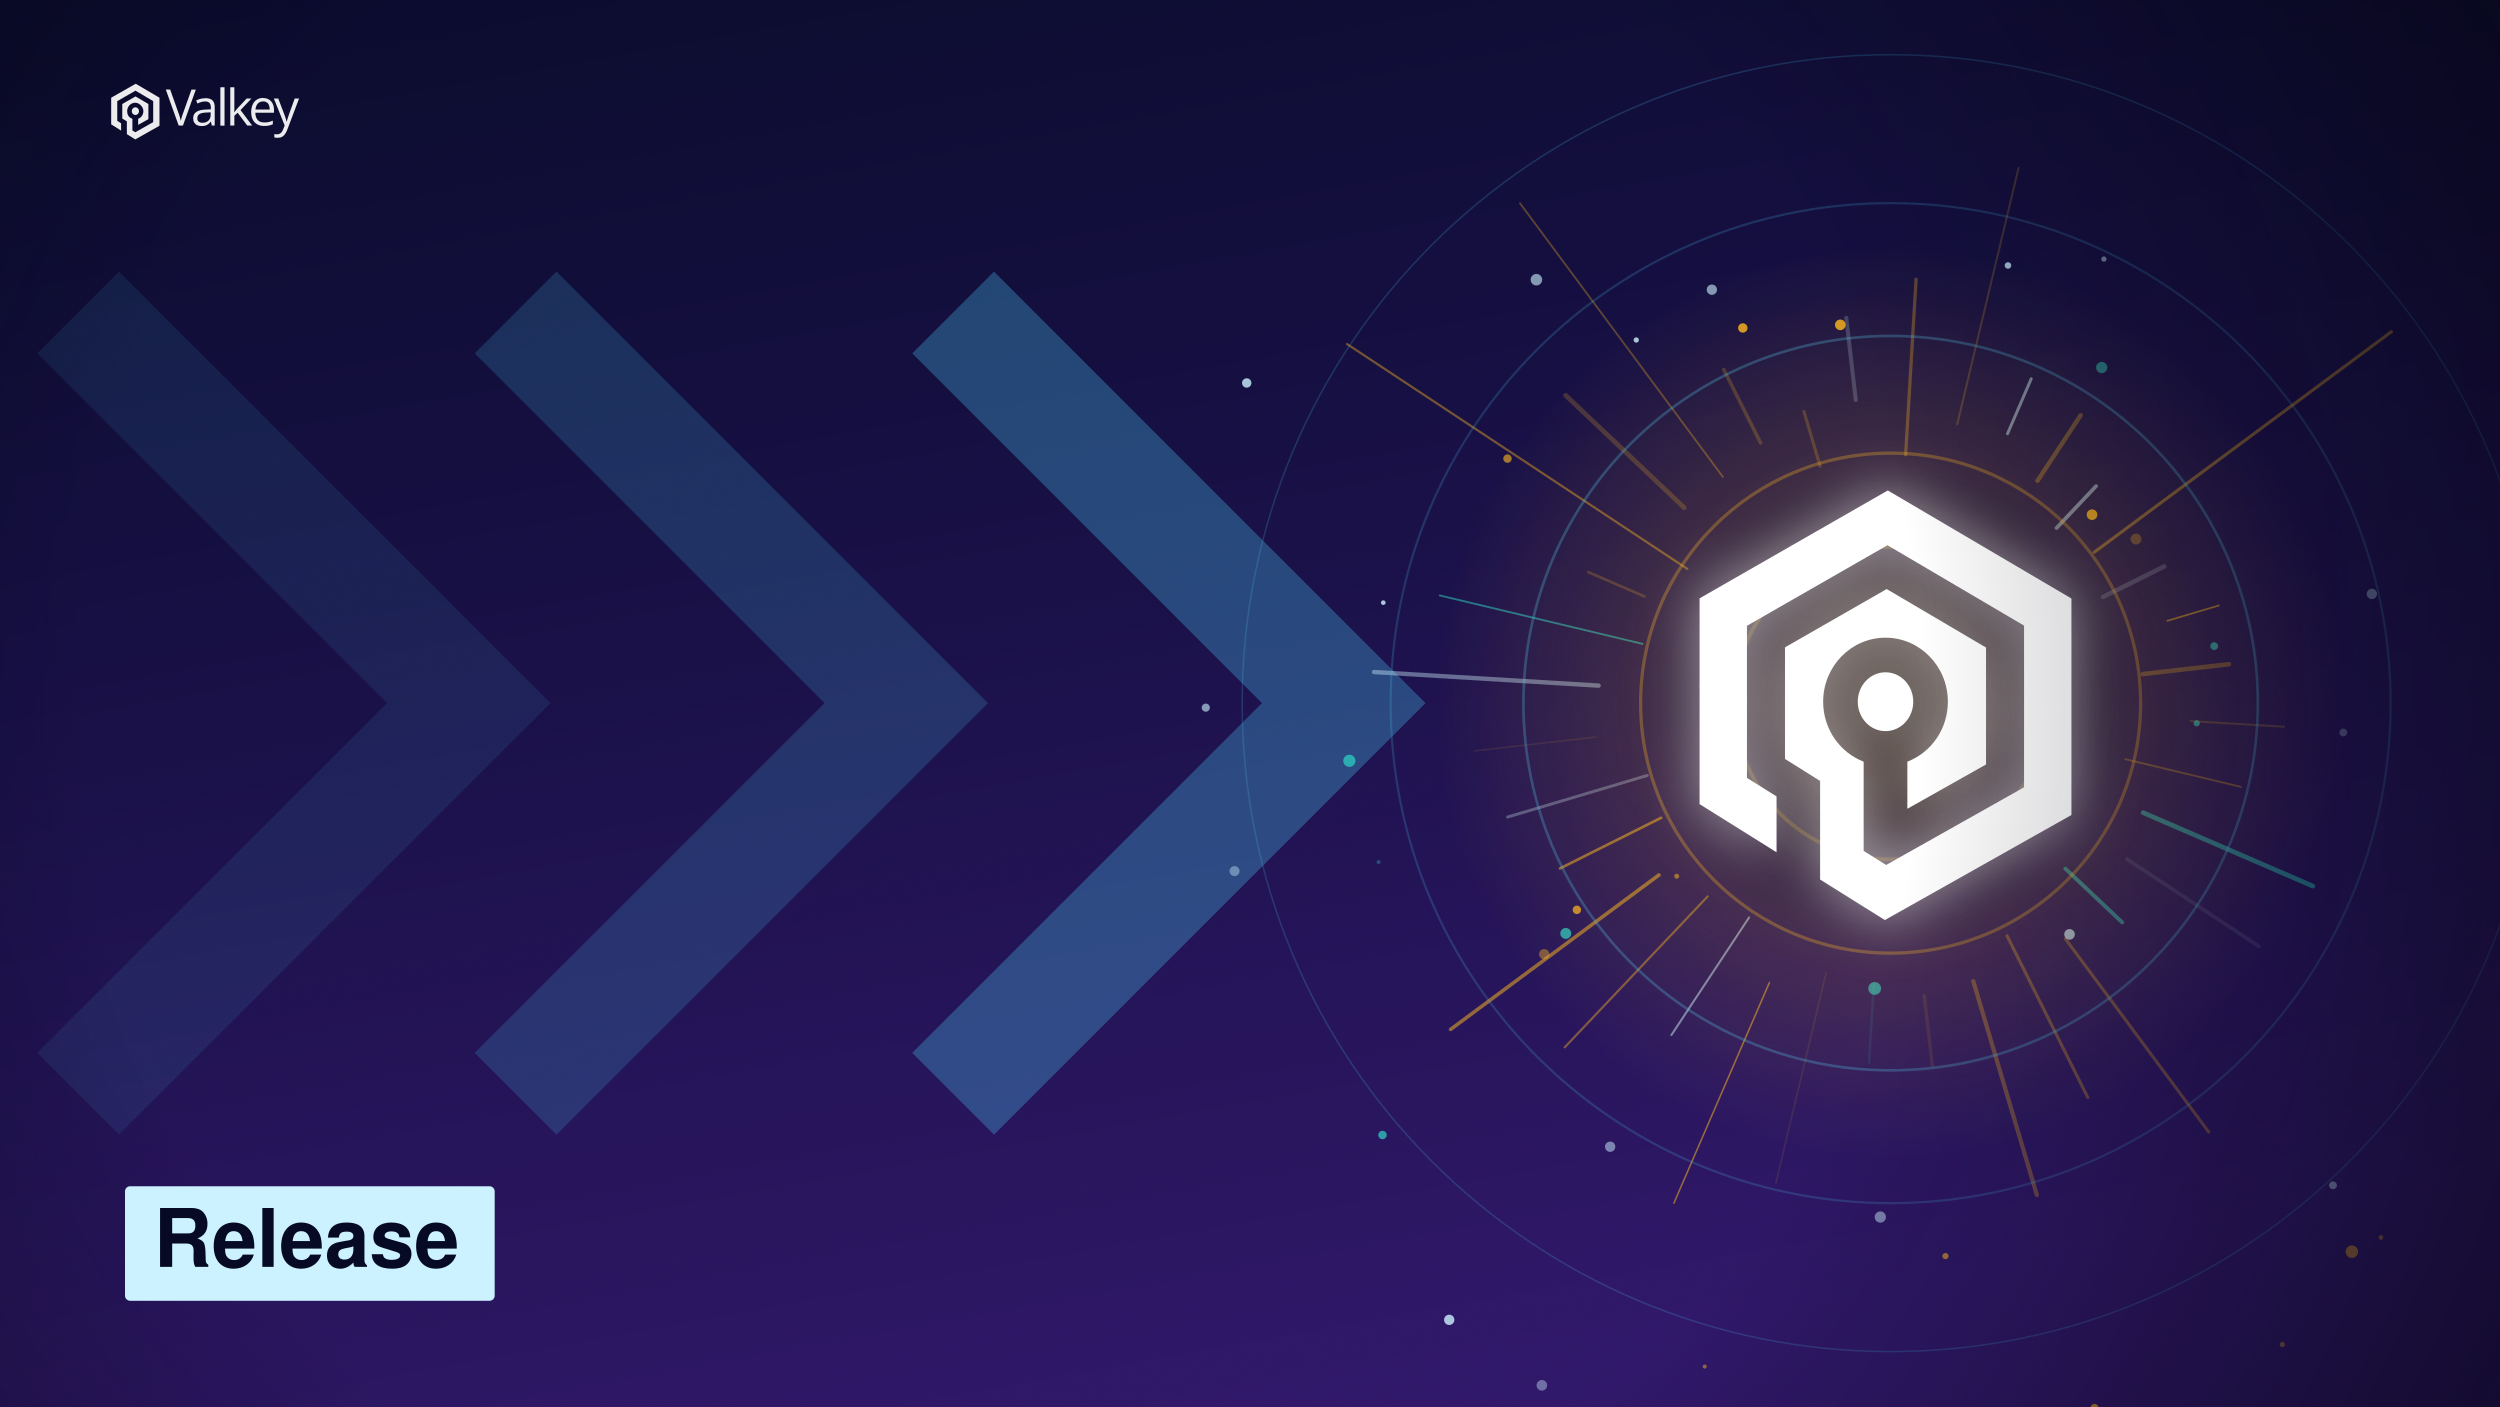
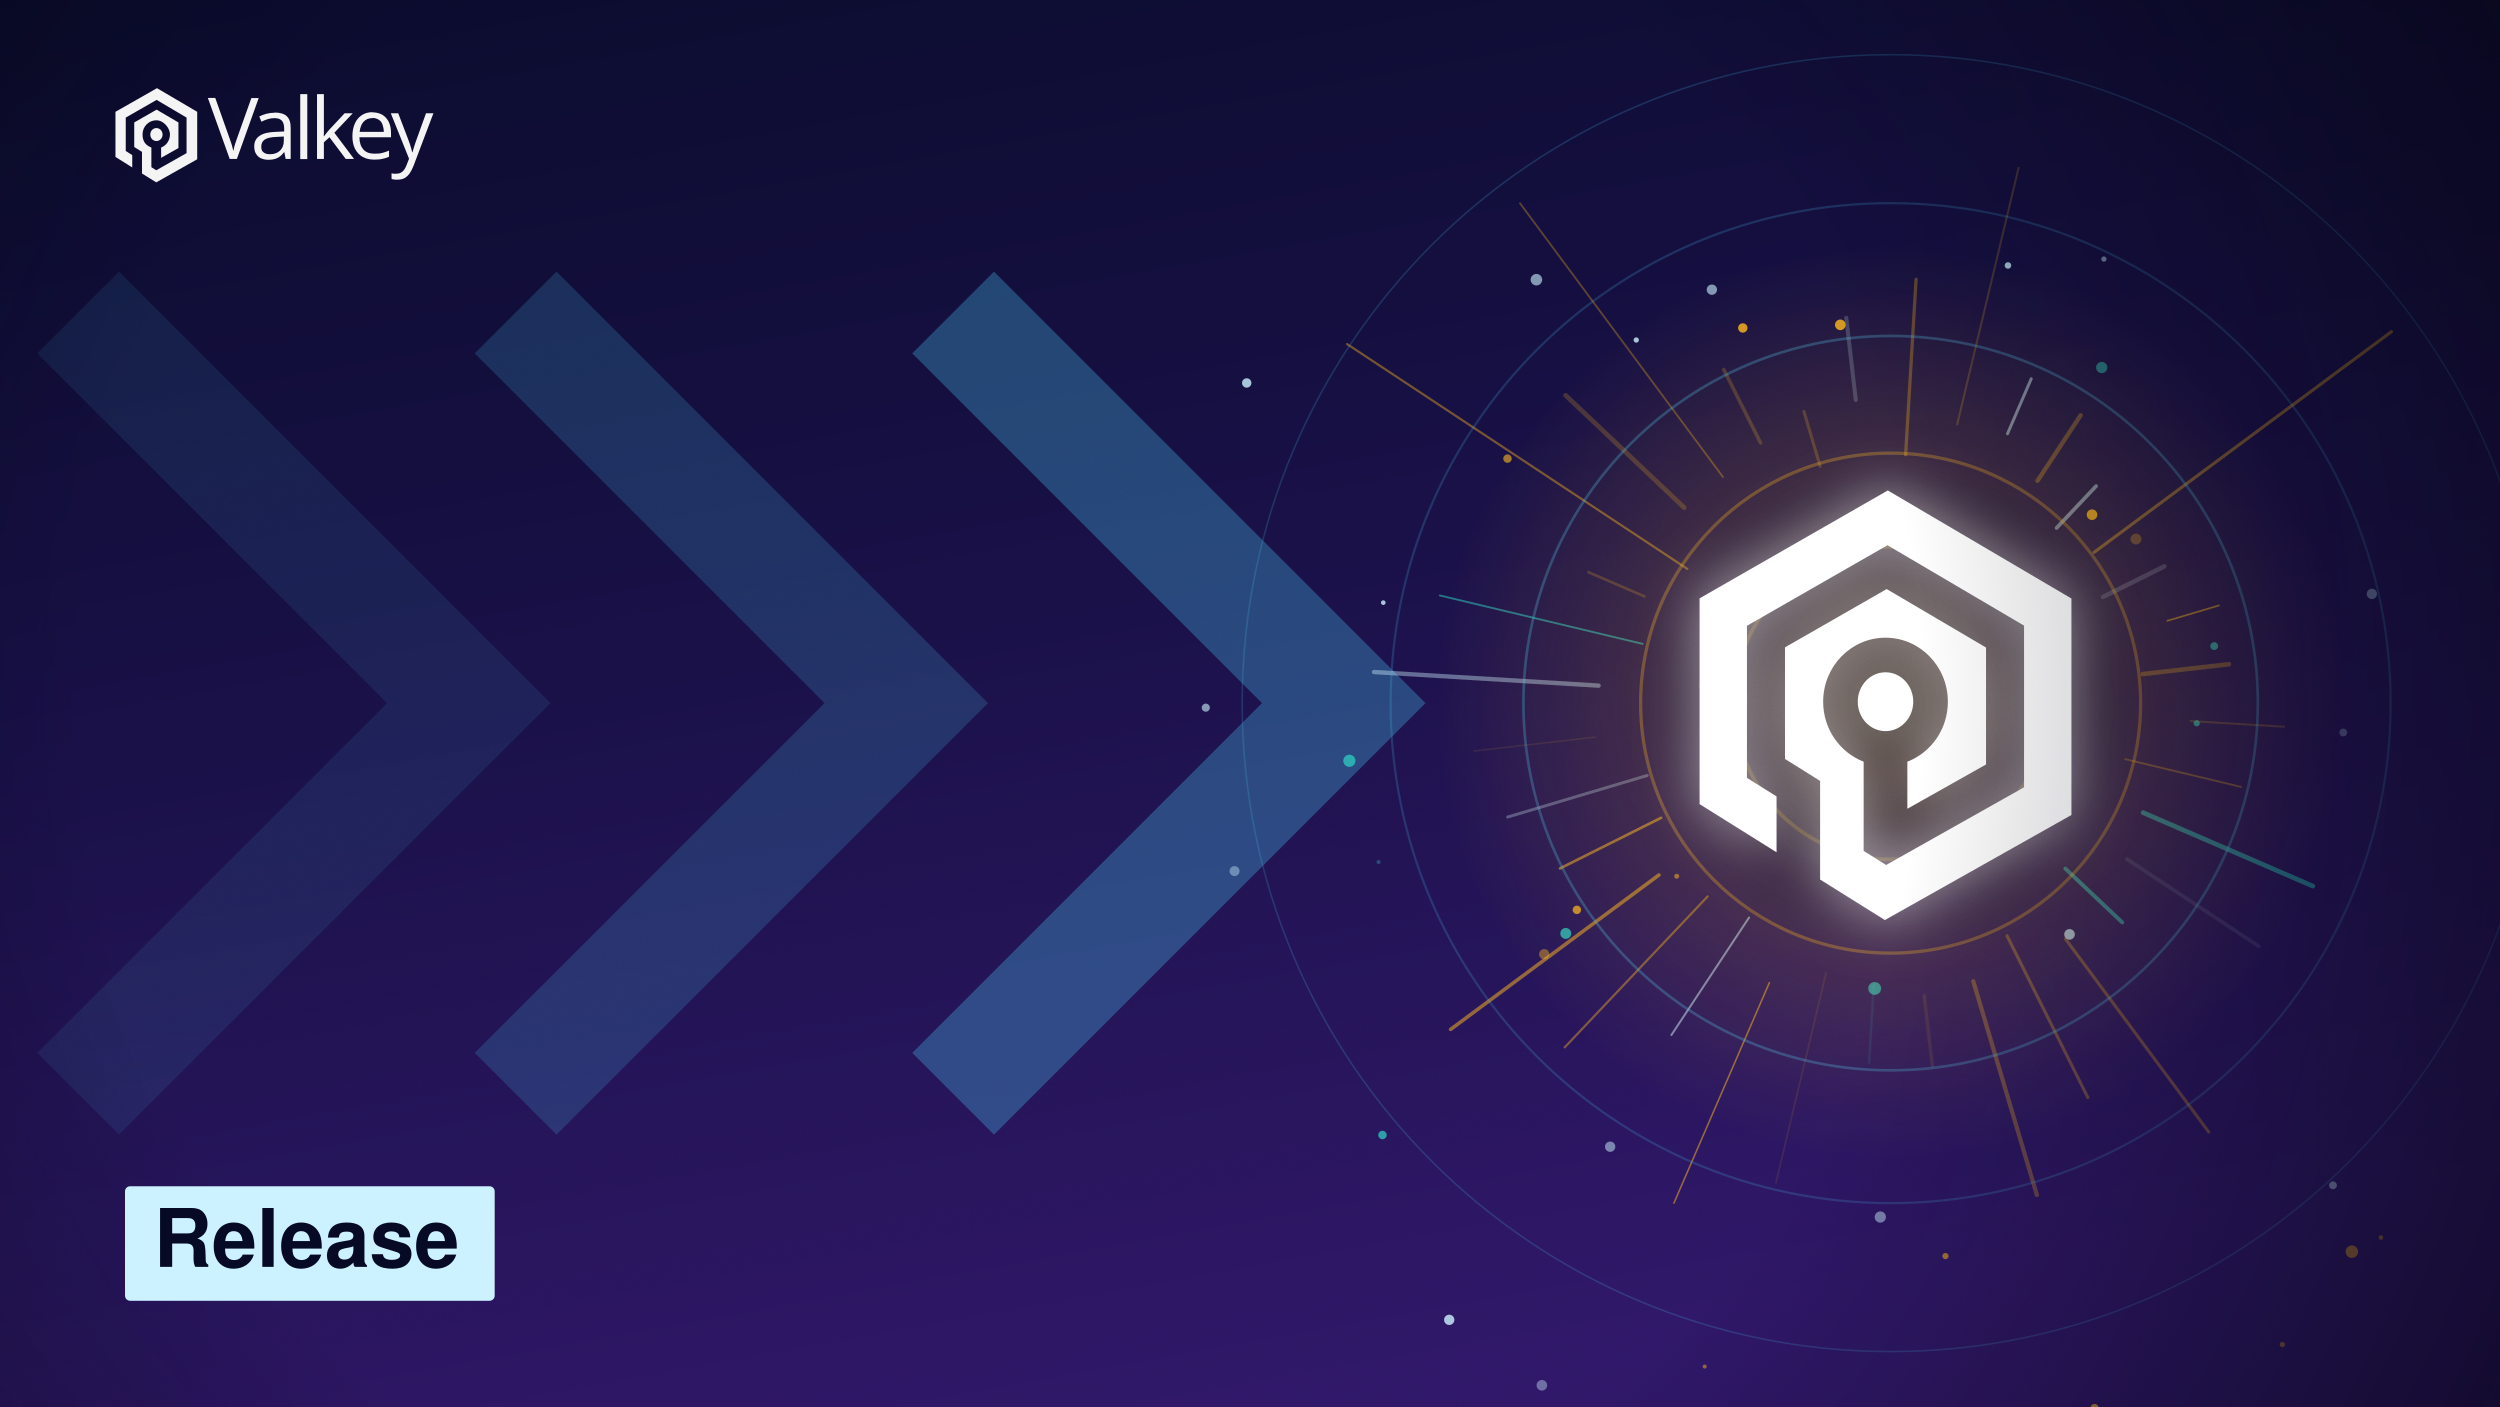
<svg xmlns="http://www.w3.org/2000/svg" width="1920" height="1080" viewBox="320 90 1600 900">
  <defs>
    <linearGradient id="sky" x1="0" y1="0" x2="0.32" y2="1">
      <stop offset="0" stop-color="#060A24" />
      <stop offset="0.48" stop-color="#171043" />
      <stop offset="1" stop-color="#301868" />
    </linearGradient>
    <radialGradient id="vignette" gradientUnits="userSpaceOnUse" cx="960" cy="540" r="1180">
      <stop offset="0.5" stop-color="#03040F" stop-opacity="0" />
      <stop offset="1" stop-color="#03040F" stop-opacity="0.8" />
    </radialGradient>
    <radialGradient id="scrim">
      <stop offset="0" stop-color="#060A24" stop-opacity="0.72" />
      <stop offset="0.6" stop-color="#060A24" stop-opacity="0.45" />
      <stop offset="1" stop-color="#060A24" stop-opacity="0" />
    </radialGradient>
    <filter id="grain" x="0" y="0" width="100%" height="100%">
      <feTurbulence type="fractalNoise" baseFrequency="0.85" numOctaves="4" stitchTiles="stitch" />
      <feColorMatrix type="saturate" values="0" />
    </filter>
    <radialGradient id="h-cyan">
      <stop offset="0" stop-color="#46BDE9" stop-opacity="0.75" />
      <stop offset="0.4" stop-color="#46BDE9" stop-opacity="0.22" />
      <stop offset="1" stop-color="#46BDE9" stop-opacity="0" />
    </radialGradient>
    <radialGradient id="h-ice">
      <stop offset="0" stop-color="#CCF1FF" stop-opacity="0.75" />
      <stop offset="0.4" stop-color="#CCF1FF" stop-opacity="0.22" />
      <stop offset="1" stop-color="#CCF1FF" stop-opacity="0" />
    </radialGradient>
    <radialGradient id="h-mint">
      <stop offset="0" stop-color="#2CD5C4" stop-opacity="0.75" />
      <stop offset="0.4" stop-color="#2CD5C4" stop-opacity="0.22" />
      <stop offset="1" stop-color="#2CD5C4" stop-opacity="0" />
    </radialGradient>
    <radialGradient id="h-coral">
      <stop offset="0" stop-color="#F65275" stop-opacity="0.75" />
      <stop offset="0.4" stop-color="#F65275" stop-opacity="0.22" />
      <stop offset="1" stop-color="#F65275" stop-opacity="0" />
    </radialGradient>
    <radialGradient id="h-violet">
      <stop offset="0" stop-color="#963CBD" stop-opacity="0.75" />
      <stop offset="0.4" stop-color="#963CBD" stop-opacity="0.22" />
      <stop offset="1" stop-color="#963CBD" stop-opacity="0" />
    </radialGradient>
    <radialGradient id="h-gold">
      <stop offset="0" stop-color="#FFB81C" stop-opacity="0.75" />
      <stop offset="0.4" stop-color="#FFB81C" stop-opacity="0.22" />
      <stop offset="1" stop-color="#FFB81C" stop-opacity="0" />
    </radialGradient>
    <filter id="blur3" x="-70%" y="-70%" width="240%" height="240%">
      <feGaussianBlur stdDeviation="3" />
    </filter>
    <filter id="blur8" x="-70%" y="-70%" width="240%" height="240%">
      <feGaussianBlur stdDeviation="8" />
    </filter>
    <filter id="blur18" x="-70%" y="-70%" width="240%" height="240%">
      <feGaussianBlur stdDeviation="18" />
    </filter>
    <filter id="blur40" x="-70%" y="-70%" width="240%" height="240%">
      <feGaussianBlur stdDeviation="40" />
    </filter>
  </defs>
  <rect width="1920" height="1080" fill="url(#sky)" />
  <g>
    <path d="M 370 290 L 620 540 L 370 790" fill="none" stroke="#46BDE9" stroke-width="74" stroke-linejoin="miter" opacity="0.1" />
    <path d="M 650 290 L 900 540 L 650 790" fill="none" stroke="#46BDE9" stroke-width="74" stroke-linejoin="miter" opacity="0.19" />
    <path d="M 930 290 L 1180 540 L 930 790" fill="none" stroke="#46BDE9" stroke-width="74" stroke-linejoin="miter" opacity="0.32" />
  </g>
  <g>
    <line x1="1722" y1="551.5" x2="1781.8" y2="555.1" stroke="#FFB81C" stroke-width="1.3" stroke-linecap="round" opacity="0.2" />
    <line x1="1680.2" y1="575.9" x2="1754.2" y2="593.6" stroke="#FFB81C" stroke-width="1.2" stroke-linecap="round" opacity="0.3" />
    <line x1="1691.6" y1="610.1" x2="1800.2" y2="657.1" stroke="#2CD5C4" stroke-width="3" stroke-linecap="round" opacity="0.5" />
    <line x1="1681.2" y1="639.8" x2="1765.6" y2="695.6" stroke="#CCF1FF" stroke-width="2.4" stroke-linecap="round" opacity="0.1" />
    <line x1="1641.8" y1="645.9" x2="1678.2" y2="680.3" stroke="#2CD5C4" stroke-width="2.5" stroke-linecap="round" opacity="0.5" />
    <line x1="1641.9" y1="690.9" x2="1733.6" y2="814.5" stroke="#FFB81C" stroke-width="2" stroke-linecap="round" opacity="0.3" />
    <line x1="1604.5" y1="688.9" x2="1656.2" y2="792.4" stroke="#FFB81C" stroke-width="2" stroke-linecap="round" opacity="0.3" />
    <line x1="1582.9" y1="718" x2="1623.6" y2="854.8" stroke="#FFB81C" stroke-width="2.7" stroke-linecap="round" opacity="0.3" />
    <line x1="1551.5" y1="727.2" x2="1556.7" y2="772.2" stroke="#FFB81C" stroke-width="2.2" stroke-linecap="round" opacity="0.1" />
    <line x1="1519.2" y1="720.1" x2="1516.2" y2="770.4" stroke="#2CD5C4" stroke-width="1.6" stroke-linecap="round" opacity="0.1" />
    <line x1="1488.7" y1="712.7" x2="1456.6" y2="847" stroke="#FFB81C" stroke-width="1.1" stroke-linecap="round" opacity="0.1" />
    <line x1="1452.4" y1="718.9" x2="1391.3" y2="860" stroke="#FFB81C" stroke-width="1" stroke-linecap="round" opacity="0.5" />
    <line x1="1439.4" y1="677.2" x2="1389.7" y2="752.4" stroke="#CCF1FF" stroke-width="1.3" stroke-linecap="round" opacity="0.5" />
    <line x1="1412.9" y1="663.7" x2="1321.4" y2="760.3" stroke="#FFB81C" stroke-width="1.4" stroke-linecap="round" opacity="0.4" />
    <line x1="1381.7" y1="650" x2="1248.4" y2="748.8" stroke="#FFB81C" stroke-width="2.3" stroke-linecap="round" opacity="0.5" />
    <line x1="1383.1" y1="613.4" x2="1318.4" y2="645.8" stroke="#FFB81C" stroke-width="1.7" stroke-linecap="round" opacity="0.5" />
    <line x1="1374.2" y1="586.3" x2="1284.9" y2="612.9" stroke="#CCF1FF" stroke-width="1.9" stroke-linecap="round" opacity="0.3" />
    <line x1="1341.3" y1="561.7" x2="1263.7" y2="570.6" stroke="#FFB81C" stroke-width="1" stroke-linecap="round" opacity="0.1" />
    <line x1="1343.1" y1="528.8" x2="1199.4" y2="520.1" stroke="#CCF1FF" stroke-width="2.8" stroke-linecap="round" opacity="0.4" />
    <line x1="1371.3" y1="502.1" x2="1241.5" y2="471.1" stroke="#2CD5C4" stroke-width="1.2" stroke-linecap="round" opacity="0.5" />
    <line x1="1372.4" y1="471.7" x2="1336.6" y2="456.2" stroke="#FFB81C" stroke-width="1.7" stroke-linecap="round" opacity="0.2" />
    <line x1="1399.9" y1="454.1" x2="1182.1" y2="310.2" stroke="#FFB81C" stroke-width="1.4" stroke-linecap="round" opacity="0.4" />
    <line x1="1397.9" y1="414.9" x2="1322" y2="343" stroke="#FFB81C" stroke-width="3" stroke-linecap="round" opacity="0.2" />
    <line x1="1422.7" y1="395.3" x2="1292.8" y2="220.1" stroke="#FFB81C" stroke-width="1.2" stroke-linecap="round" opacity="0.3" />
    <line x1="1446.8" y1="373.5" x2="1423.2" y2="326.5" stroke="#FFB81C" stroke-width="2.3" stroke-linecap="round" opacity="0.2" />
    <line x1="1484.9" y1="388.4" x2="1474.5" y2="353.3" stroke="#FFB81C" stroke-width="2" stroke-linecap="round" opacity="0.2" />
    <line x1="1507.7" y1="346" x2="1501.6" y2="293.4" stroke="#CCF1FF" stroke-width="2.6" stroke-linecap="round" opacity="0.2" />
    <line x1="1539.6" y1="381" x2="1546.3" y2="268.7" stroke="#FFB81C" stroke-width="2.1" stroke-linecap="round" opacity="0.3" />
    <line x1="1572.6" y1="361.6" x2="1611.9" y2="197.4" stroke="#FFB81C" stroke-width="1.3" stroke-linecap="round" opacity="0.2" />
    <line x1="1604.8" y1="367.6" x2="1620" y2="332.4" stroke="#CCF1FF" stroke-width="1.9" stroke-linecap="round" opacity="0.5" />
    <line x1="1624" y1="397.7" x2="1651.6" y2="355.8" stroke="#FFB81C" stroke-width="2.8" stroke-linecap="round" opacity="0.3" />
    <line x1="1636.2" y1="427.9" x2="1661.5" y2="401.1" stroke="#CCF1FF" stroke-width="2.4" stroke-linecap="round" opacity="0.5" />
    <line x1="1660.2" y1="443.5" x2="1850.5" y2="302.3" stroke="#FFB81C" stroke-width="2" stroke-linecap="round" opacity="0.4" />
    <line x1="1666" y1="472" x2="1705.1" y2="452.5" stroke="#CCF1FF" stroke-width="2.9" stroke-linecap="round" opacity="0.2" />
    <line x1="1707.1" y1="487.3" x2="1740.1" y2="477.5" stroke="#FFB81C" stroke-width="1.1" stroke-linecap="round" opacity="0.5" />
    <line x1="1691.4" y1="521.4" x2="1746.5" y2="515.1" stroke="#FFB81C" stroke-width="2.9" stroke-linecap="round" opacity="0.3" />
  </g>
  <g>
    <circle cx="1530" cy="540" r="100" fill="none" stroke="#FFB81C" stroke-width="2.4" opacity="0.4" />
    <circle cx="1530" cy="540" r="160" fill="none" stroke="#FFB81C" stroke-width="2.1" opacity="0.3" />
    <circle cx="1530" cy="540" r="235" fill="none" stroke="#46BDE9" stroke-width="1.7" opacity="0.3" />
    <circle cx="1530" cy="540" r="320" fill="none" stroke="#46BDE9" stroke-width="1.4" opacity="0.2" />
    <circle cx="1530" cy="540" r="415" fill="none" stroke="#46BDE9" stroke-width="1" opacity="0.2" />
  </g>
  <g>
    <circle cx="1825.2" cy="891.1" r="4" fill="#FFB81C" opacity="0.5" />
    <circle cx="1367.2" cy="307.6" r="1.7" fill="#CCF1FF" opacity="0.8" />
    <circle cx="1415.6" cy="275.4" r="3.3" fill="#CCF1FF" opacity="0.6" />
    <circle cx="1687" cy="435" r="3.5" fill="#FFB81C" opacity="0.3" />
    <circle cx="1737.1" cy="503.5" r="2.5" fill="#2CD5C4" opacity="0.6" />
    <circle cx="1204.8" cy="816.4" r="2.7" fill="#2CD5C4" opacity="0.7" />
    <circle cx="1284.8" cy="383.5" r="2.7" fill="#FFB81C" opacity="0.6" />
    <circle cx="1819.7" cy="558.8" r="2.5" fill="#CCF1FF" opacity="0.3" />
    <circle cx="1605.1" cy="259.9" r="2.1" fill="#CCF1FF" opacity="0.8" />
    <circle cx="1434.5" cy="610.5" r="3.6" fill="#FFB81C" opacity="0.4" />
    <circle cx="1725.9" cy="552.9" r="2" fill="#2CD5C4" opacity="0.6" />
    <circle cx="1780.7" cy="950.5" r="1.7" fill="#FFB81C" opacity="0.4" />
    <circle cx="1658.9" cy="419.4" r="3.4" fill="#FFB81C" opacity="0.8" />
    <circle cx="1666.5" cy="255.8" r="1.7" fill="#CCF1FF" opacity="0.5" />
    <circle cx="1408.2" cy="83.9" r="1.5" fill="#2CD5C4" opacity="0.3" />
    <circle cx="1838" cy="470.1" r="3.3" fill="#CCF1FF" opacity="0.4" />
    <circle cx="1110.1" cy="647.5" r="3.2" fill="#CCF1FF" opacity="0.4" />
    <circle cx="1523.4" cy="868.9" r="3.6" fill="#CCF1FF" opacity="0.5" />
    <circle cx="1660.5" cy="991.1" r="2.6" fill="#FFB81C" opacity="0.7" />
    <circle cx="1117.9" cy="335.1" r="3" fill="#CCF1FF" opacity="0.8" />
    <circle cx="1956.5" cy="703.9" r="1.3" fill="#FFB81C" opacity="0.6" />
    <circle cx="1435.4" cy="299.9" r="3" fill="#FFB81C" opacity="0.8" />
    <circle cx="1843.8" cy="882" r="1.5" fill="#FFB81C" opacity="0.4" />
    <circle cx="1813.1" cy="848.6" r="2.5" fill="#CCF1FF" opacity="0.5" />
    <circle cx="1519.8" cy="722.6" r="4.1" fill="#2CD5C4" opacity="0.6" />
    <circle cx="1205.3" cy="475.7" r="1.5" fill="#CCF1FF" opacity="0.8" />
    <circle cx="1558.6" cy="82.5" r="3.4" fill="#FFB81C" opacity="0.7" />
    <circle cx="1091.7" cy="542.9" r="2.6" fill="#CCF1FF" opacity="0.6" />
    <circle cx="1303.3" cy="269" r="3.7" fill="#CCF1FF" opacity="0.6" />
    <circle cx="1322.1" cy="687.4" r="3.5" fill="#2CD5C4" opacity="0.7" />
    <circle cx="1306.8" cy="976.6" r="3.4" fill="#CCF1FF" opacity="0.4" />
    <circle cx="1329.2" cy="672.3" r="2.7" fill="#FFB81C" opacity="0.7" />
    <circle cx="1644.5" cy="688" r="3.4" fill="#CCF1FF" opacity="0.7" />
    <circle cx="1247.5" cy="934.7" r="3.3" fill="#CCF1FF" opacity="0.8" />
    <circle cx="1350.5" cy="823.9" r="3.3" fill="#CCF1FF" opacity="0.5" />
    <circle cx="1497.8" cy="297.9" r="3.4" fill="#FFB81C" opacity="0.8" />
    <circle cx="1202.3" cy="641.7" r="1.3" fill="#2CD5C4" opacity="0.3" />
    <circle cx="1411.6" cy="528.7" r="4.1" fill="#FFB81C" opacity="0.3" />
    <circle cx="1565.1" cy="893.9" r="2" fill="#FFB81C" opacity="0.6" />
    <circle cx="1308.3" cy="700.7" r="3.3" fill="#FFB81C" opacity="0.4" />
    <circle cx="1411" cy="964.6" r="1.3" fill="#FFB81C" opacity="0.5" />
    <circle cx="1393.1" cy="650.8" r="1.6" fill="#FFB81C" opacity="0.5" />
    <circle cx="1183.6" cy="576.9" r="3.9" fill="#2CD5C4" opacity="0.7" />
    <circle cx="1665.1" cy="325.2" r="3.6" fill="#2CD5C4" opacity="0.5" />
  </g>
  <circle cx="1530" cy="540" r="290" fill="url(#h-gold)" opacity="0.9" />
  <circle cx="1530" cy="540" r="164" fill="url(#scrim)" />
  <g filter="url(#blur18)" opacity="0.6">
    <g transform="translate(1403.8 396) scale(3.9452)">
      <path d="M 13.482 60.695 L 0.998 52.884 L 0.998 19.503 L 31.528 2.001 L 61.318 19.532 L 61.318 54.645 L 31.055 71.689 L 20.548 65.116 L 20.548 51.041 L 20.548 49.12 L 14.852 45.556 L 14.852 27.453 L 31.346 17.997 L 47.464 27.482 L 47.464 46.451 L 34.703 53.638 L 34.703 45.999 C 38.529 44.526 41.274 40.739 41.274 36.27 C 41.274 30.511 36.713 25.884 31.158 25.884 C 25.603 25.884 21.042 30.511 21.042 36.27 C 21.042 40.739 23.787 44.526 27.612 45.999 L 27.612 60.474 L 31.261 62.756 L 53.635 50.155 L 53.635 23.925 L 31.477 10.885 L 8.681 23.954 L 8.681 48.629 L 13.482 51.633 L 13.482 60.695 Z M 31.158 31.498 C 33.672 31.498 35.66 33.664 35.66 36.27 C 35.66 38.877 33.672 41.043 31.158 41.043 C 28.644 41.043 26.656 38.877 26.656 36.27 C 26.656 33.664 28.644 31.498 31.158 31.498 Z" fill="#FFFFFF" fill-rule="evenodd" />
    </g>
  </g>
  <g>
    <g transform="translate(1403.8 396) scale(3.9452)">
      <path d="M 13.482 60.695 L 0.998 52.884 L 0.998 19.503 L 31.528 2.001 L 61.318 19.532 L 61.318 54.645 L 31.055 71.689 L 20.548 65.116 L 20.548 51.041 L 20.548 49.12 L 14.852 45.556 L 14.852 27.453 L 31.346 17.997 L 47.464 27.482 L 47.464 46.451 L 34.703 53.638 L 34.703 45.999 C 38.529 44.526 41.274 40.739 41.274 36.27 C 41.274 30.511 36.713 25.884 31.158 25.884 C 25.603 25.884 21.042 30.511 21.042 36.27 C 21.042 40.739 23.787 44.526 27.612 45.999 L 27.612 60.474 L 31.261 62.756 L 53.635 50.155 L 53.635 23.925 L 31.477 10.885 L 8.681 23.954 L 8.681 48.629 L 13.482 51.633 L 13.482 60.695 Z M 31.158 31.498 C 33.672 31.498 35.66 33.664 35.66 36.27 C 35.66 38.877 33.672 41.043 31.158 41.043 C 28.644 41.043 26.656 38.877 26.656 36.27 C 26.656 33.664 28.644 31.498 31.158 31.498 Z" fill="#FFFFFF" fill-rule="evenodd" />
    </g>
  </g>
  <rect width="1920" height="1080" fill="url(#vignette)" />
  <rect width="1920" height="1080" filter="url(#grain)" opacity="0.055" style="mix-blend-mode:overlay" />
-   <g opacity="0.92">
-     <g transform="translate(387.2 139.5) scale(0.68241)">
+   <g opacity="0.95">
+     <g transform="translate(387.2 139.5) scale(1.15486)">
      <path d="M15.2,50l-9.4-5.9v-25L28.8,6l22.3,13.1v26.3l-22.7,12.8-7.9-4.9v-12l-4.3-2.7v-13.6l12.4-7.1,12.1,7.1v14.2l-9.6,5.4v-5.7c2.9-1.1,4.9-3.9,4.9-7.3s-3.4-7.8-7.6-7.8-7.6,3.5-7.6,7.8,2.1,6.2,4.9,7.3v10.9l2.7,1.7,16.8-9.5v-19.7l-16.6-9.8-17.1,9.8v18.5l3.6,2.3v6.8ZM28.5,28.1c1.9,0,3.4,1.6,3.4,3.6s-1.5,3.6-3.4,3.6-3.4-1.6-3.4-3.6,1.5-3.6,3.4-3.6Z" fill="#FFFFFF" fill-rule="evenodd" />
      <path d="M85.2,11.4l-12.1,33.8h-4l-12.1-33.8h4.1l7.9,22.3c.3.9.6,1.8.9,2.6.3.8.5,1.6.7,2.4.2.8.4,1.5.5,2.2.2-.7.3-1.4.5-2.2.2-.8.4-1.6.7-2.4.3-.8.6-1.7.9-2.6l7.9-22.2h4.2Z" fill="#FFFFFF" />
      <path d="M94,19.5c3,0,5.3.7,6.7,2,1.5,1.4,2.2,3.5,2.2,6.5v17.2h-2.8l-.7-3.7h-.2c-.7.9-1.4,1.7-2.2,2.3-.8.6-1.7,1.1-2.7,1.4-1,.3-2.2.5-3.7.5s-2.9-.3-4.1-.8c-1.2-.5-2.1-1.4-2.8-2.5-.7-1.1-1-2.5-1-4.2,0-2.5,1-4.5,3-5.8,2-1.4,5.1-2.1,9.2-2.2l4.4-.2v-1.5c0-2.2-.5-3.7-1.4-4.6-.9-.9-2.3-1.3-4-1.3-1.3,0-2.6.2-3.8.6-1.2.4-2.3.8-3.4,1.4l-1.2-2.9c1.1-.6,2.5-1.1,3.9-1.5,1.5-.4,3-.6,4.7-.6h0ZM99.1,32.8l-3.9.2c-3.2.1-5.4.6-6.7,1.5s-1.9,2.2-1.9,3.9.4,2.5,1.3,3.2c.9.7,2,1,3.5,1,2.3,0,4.1-.6,5.5-1.9s2.2-3.1,2.2-5.6v-2.3Z" fill="#FFFFFF" />
      <path d="M112.1,45.3h-3.9V9.3h3.9v36Z" fill="#FFFFFF" />
      <path d="M121.3,9.3v18.7c0,.6,0,1.4,0,2.3,0,.9,0,1.7-.1,2.3h.2c.3-.4.8-1,1.4-1.8.6-.8,1.2-1.4,1.6-1.9l8.4-9h4.5l-10.2,10.8,10.9,14.5h-4.6l-9-12-3.1,2.8v9.2h-3.8V9.3h3.8Z" fill="#FFFFFF" />
      <path d="M148.2,19.4c2.2,0,4,.5,5.6,1.4,1.5,1,2.7,2.3,3.5,4,.8,1.7,1.2,3.7,1.2,6v2.4h-17.5c0,3,.8,5.2,2.2,6.8s3.5,2.3,6.1,2.3,3-.1,4.3-.4c1.2-.3,2.5-.7,3.8-1.3v3.4c-1.3.6-2.6,1-3.8,1.2-1.2.3-2.7.4-4.4.4-2.4,0-4.6-.5-6.4-1.5-1.8-1-3.2-2.5-4.2-4.4-1-1.9-1.5-4.3-1.5-7.1,0-2.7.5-5.1,1.4-7.1.9-2,2.2-3.5,3.9-4.6,1.7-1.1,3.7-1.6,5.9-1.6h0ZM148.2,22.6c-2.1,0-3.7.7-4.9,2-1.2,1.3-1.9,3.2-2.2,5.6h13.4c0-1.5-.3-2.8-.7-4-.4-1.2-1.1-2.1-2.1-2.7-.9-.6-2.1-1-3.6-1Z" fill="#FFFFFF" />
      <path d="M158.4,19.9h4.1l5.6,14.7c.3.9.6,1.7.9,2.5.3.8.5,1.5.7,2.3.2.7.4,1.4.5,2.1h.2c.2-.8.5-1.8.9-3,.4-1.3.8-2.6,1.3-3.9l5.3-14.7h4.1l-11,29.1c-.6,1.6-1.3,2.9-2.1,4.1-.8,1.2-1.7,2-2.8,2.7-1.1.6-2.5.9-4,.9s-1.4,0-1.9-.1c-.6,0-1-.2-1.4-.3v-3.1c.3,0,.7.1,1.2.2.5,0,1,0,1.5,0,1,0,1.8-.2,2.5-.6.7-.4,1.3-.9,1.8-1.6.5-.7.9-1.5,1.3-2.5l1.4-3.6-10.2-25.4Z" fill="#FFFFFF" />
    </g>
  </g>
  <g>
    <rect x="400" y="849.2" width="236.6" height="73.3" rx="3.3" fill="#CCF1FF" />
    <text x="418.3" y="900.8" fill="#060A24" font-family="Helvetica Neue, Helvetica, Arial, sans-serif" font-size="51.7" font-weight="600">Release</text>
  </g>
</svg>
